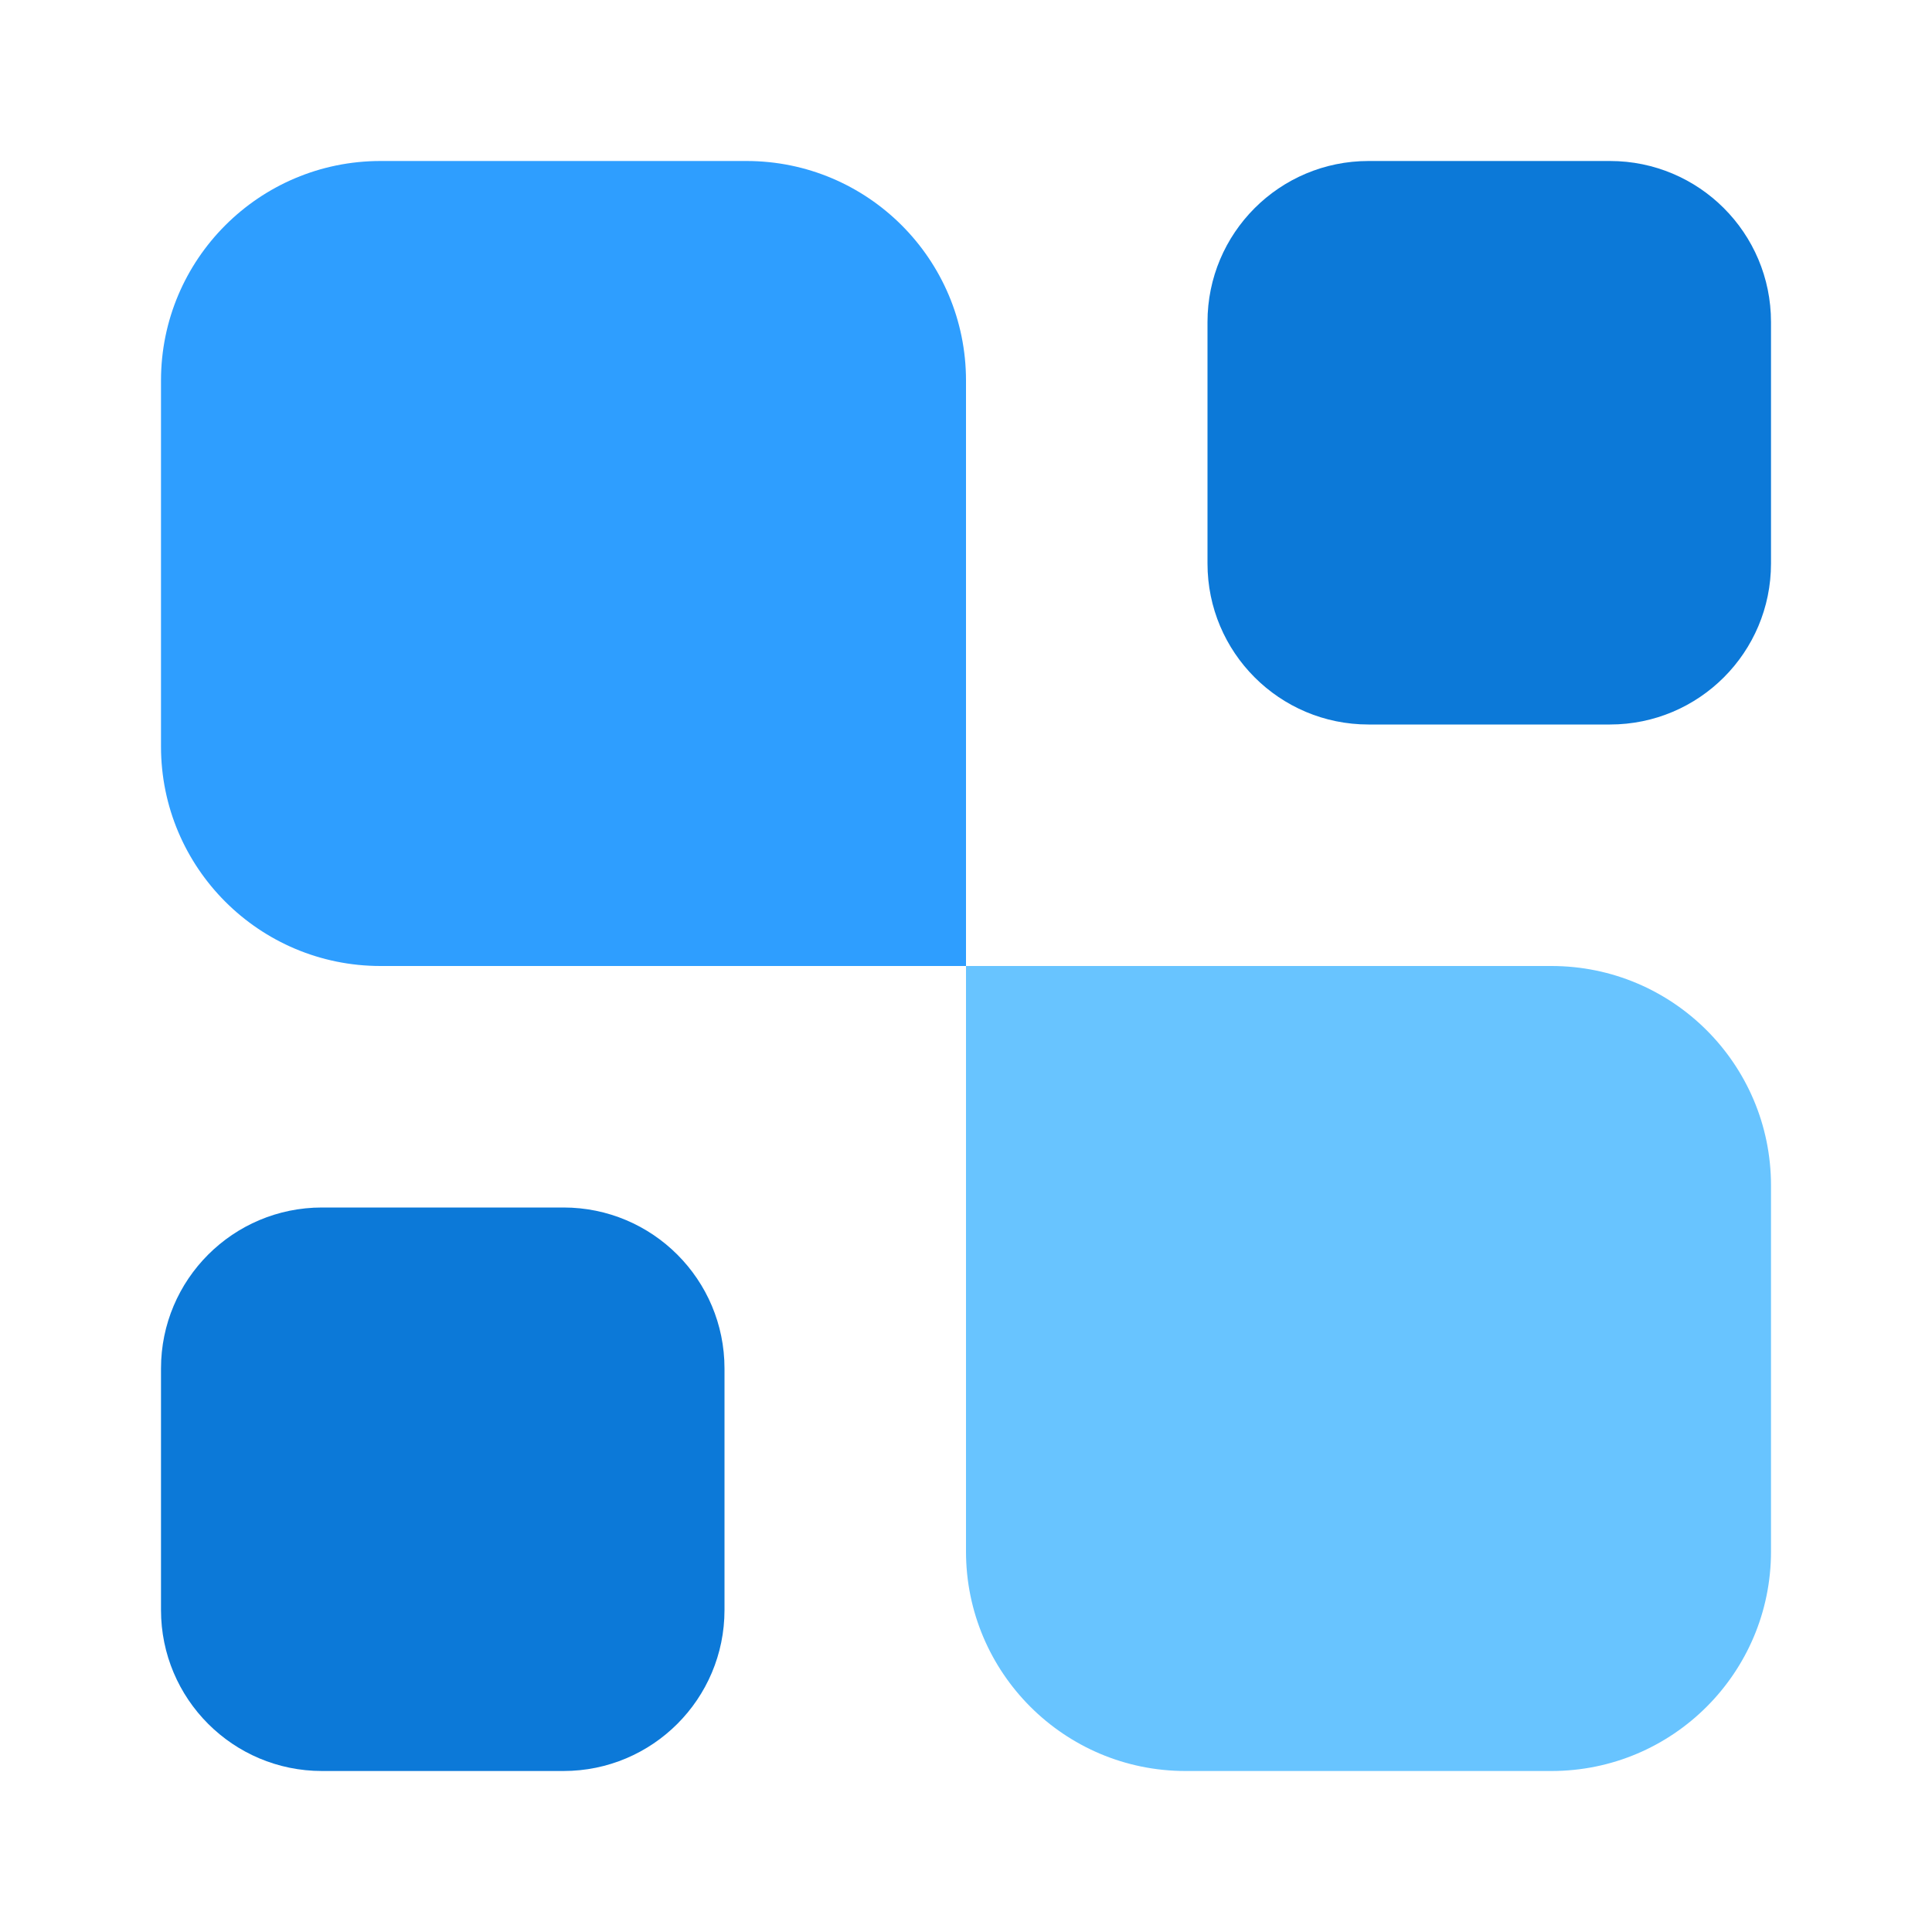
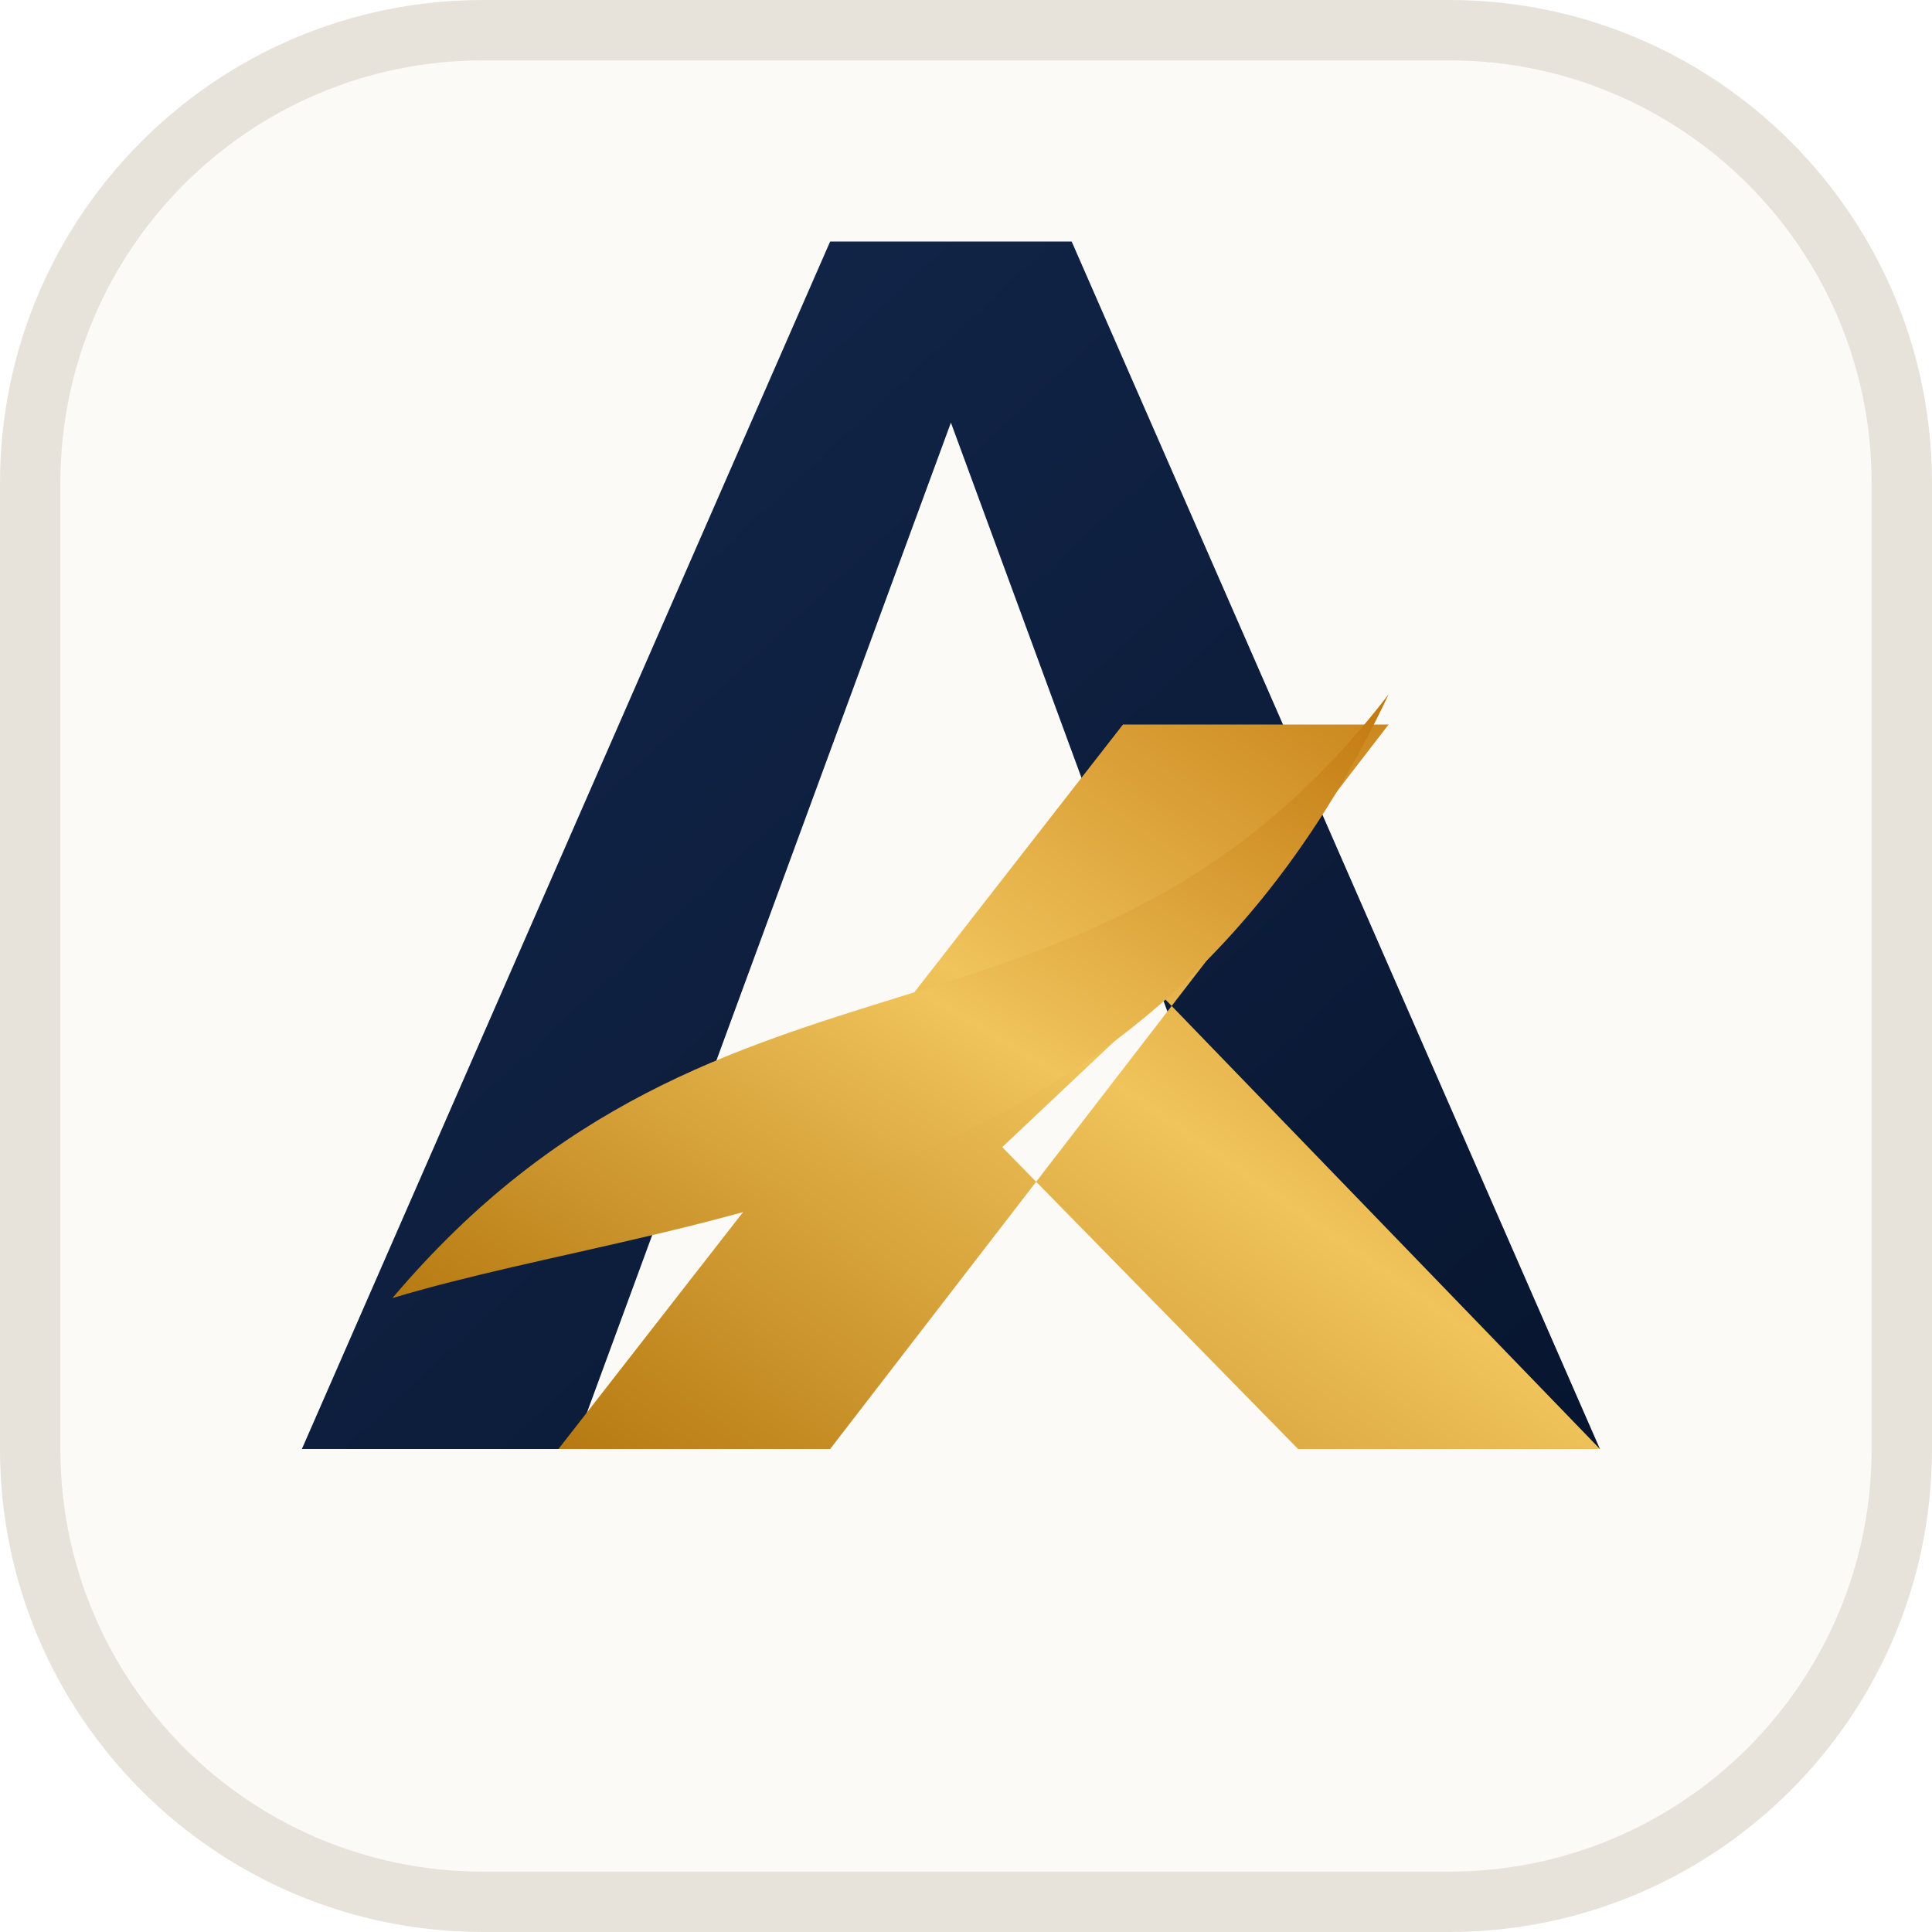
- <svg xmlns="http://www.w3.org/2000/svg" width="24" height="24" viewBox="0 0 24 24" fill="none">
-   <path d="M22 19.273C22 20.779 20.779 22 19.273 22H14.727C13.221 22 12 20.779 12 19.273V12H19.273C20.779 12 22 13.221 22 14.727V19.273Z" fill="#68C4FF" />
-   <path d="M20 2C21.105 2 22 2.895 22 4V7C22 8.105 21.105 9 20 9H17C15.895 9 15 8.105 15 7V4C15 2.895 15.895 2 17 2H20Z" fill="#0C79D8" />
-   <path d="M7 15C8.105 15 9 15.895 9 17V20C9 21.105 8.105 22 7 22H4C2.895 22 2 21.105 2 20V17C2 15.895 2.895 15 4 15H7Z" fill="#0C79D8" />
-   <path d="M12 12H4.727C3.221 12 2 10.779 2 9.273V4.727C2 3.221 3.221 2 4.727 2H9.273C10.779 2 12 3.221 12 4.727V12Z" fill="#2E9EFF" />
+ <svg xmlns="http://www.w3.org/2000/svg" viewBox="0 0 64 64" role="img" aria-label="Amit Kumar">
+   <defs>
+     <linearGradient id="gold" x1="0" y1="1" x2="1" y2="0">
+       <stop offset="0" stop-color="#b77a12" />
+       <stop offset=".52" stop-color="#f0c35b" />
+       <stop offset="1" stop-color="#c1780e" />
+     </linearGradient>
+     <linearGradient id="navy" x1="0" y1="0" x2="1" y2="1">
+       <stop stop-color="#14284d" />
+       <stop offset="1" stop-color="#07152f" />
+     </linearGradient>
+   </defs>
+   <rect x="1" y="1" width="62" height="62" rx="15" fill="#fbfaf7" stroke="#e7e3da" stroke-width="2" />
+   <path d="M10 48h9L31.5 14 44 48h9L35.5 8h-8z" fill="url(#navy)" />
+   <path d="M18.5 48h9L46 24h-8.8zM38.5 33 53 48h-10L33.2 38z" fill="url(#gold)" />
+   <path d="M13 43c11-13 23-7 33-20-8 17-23 17-33 20Z" fill="url(#gold)" />
</svg>
